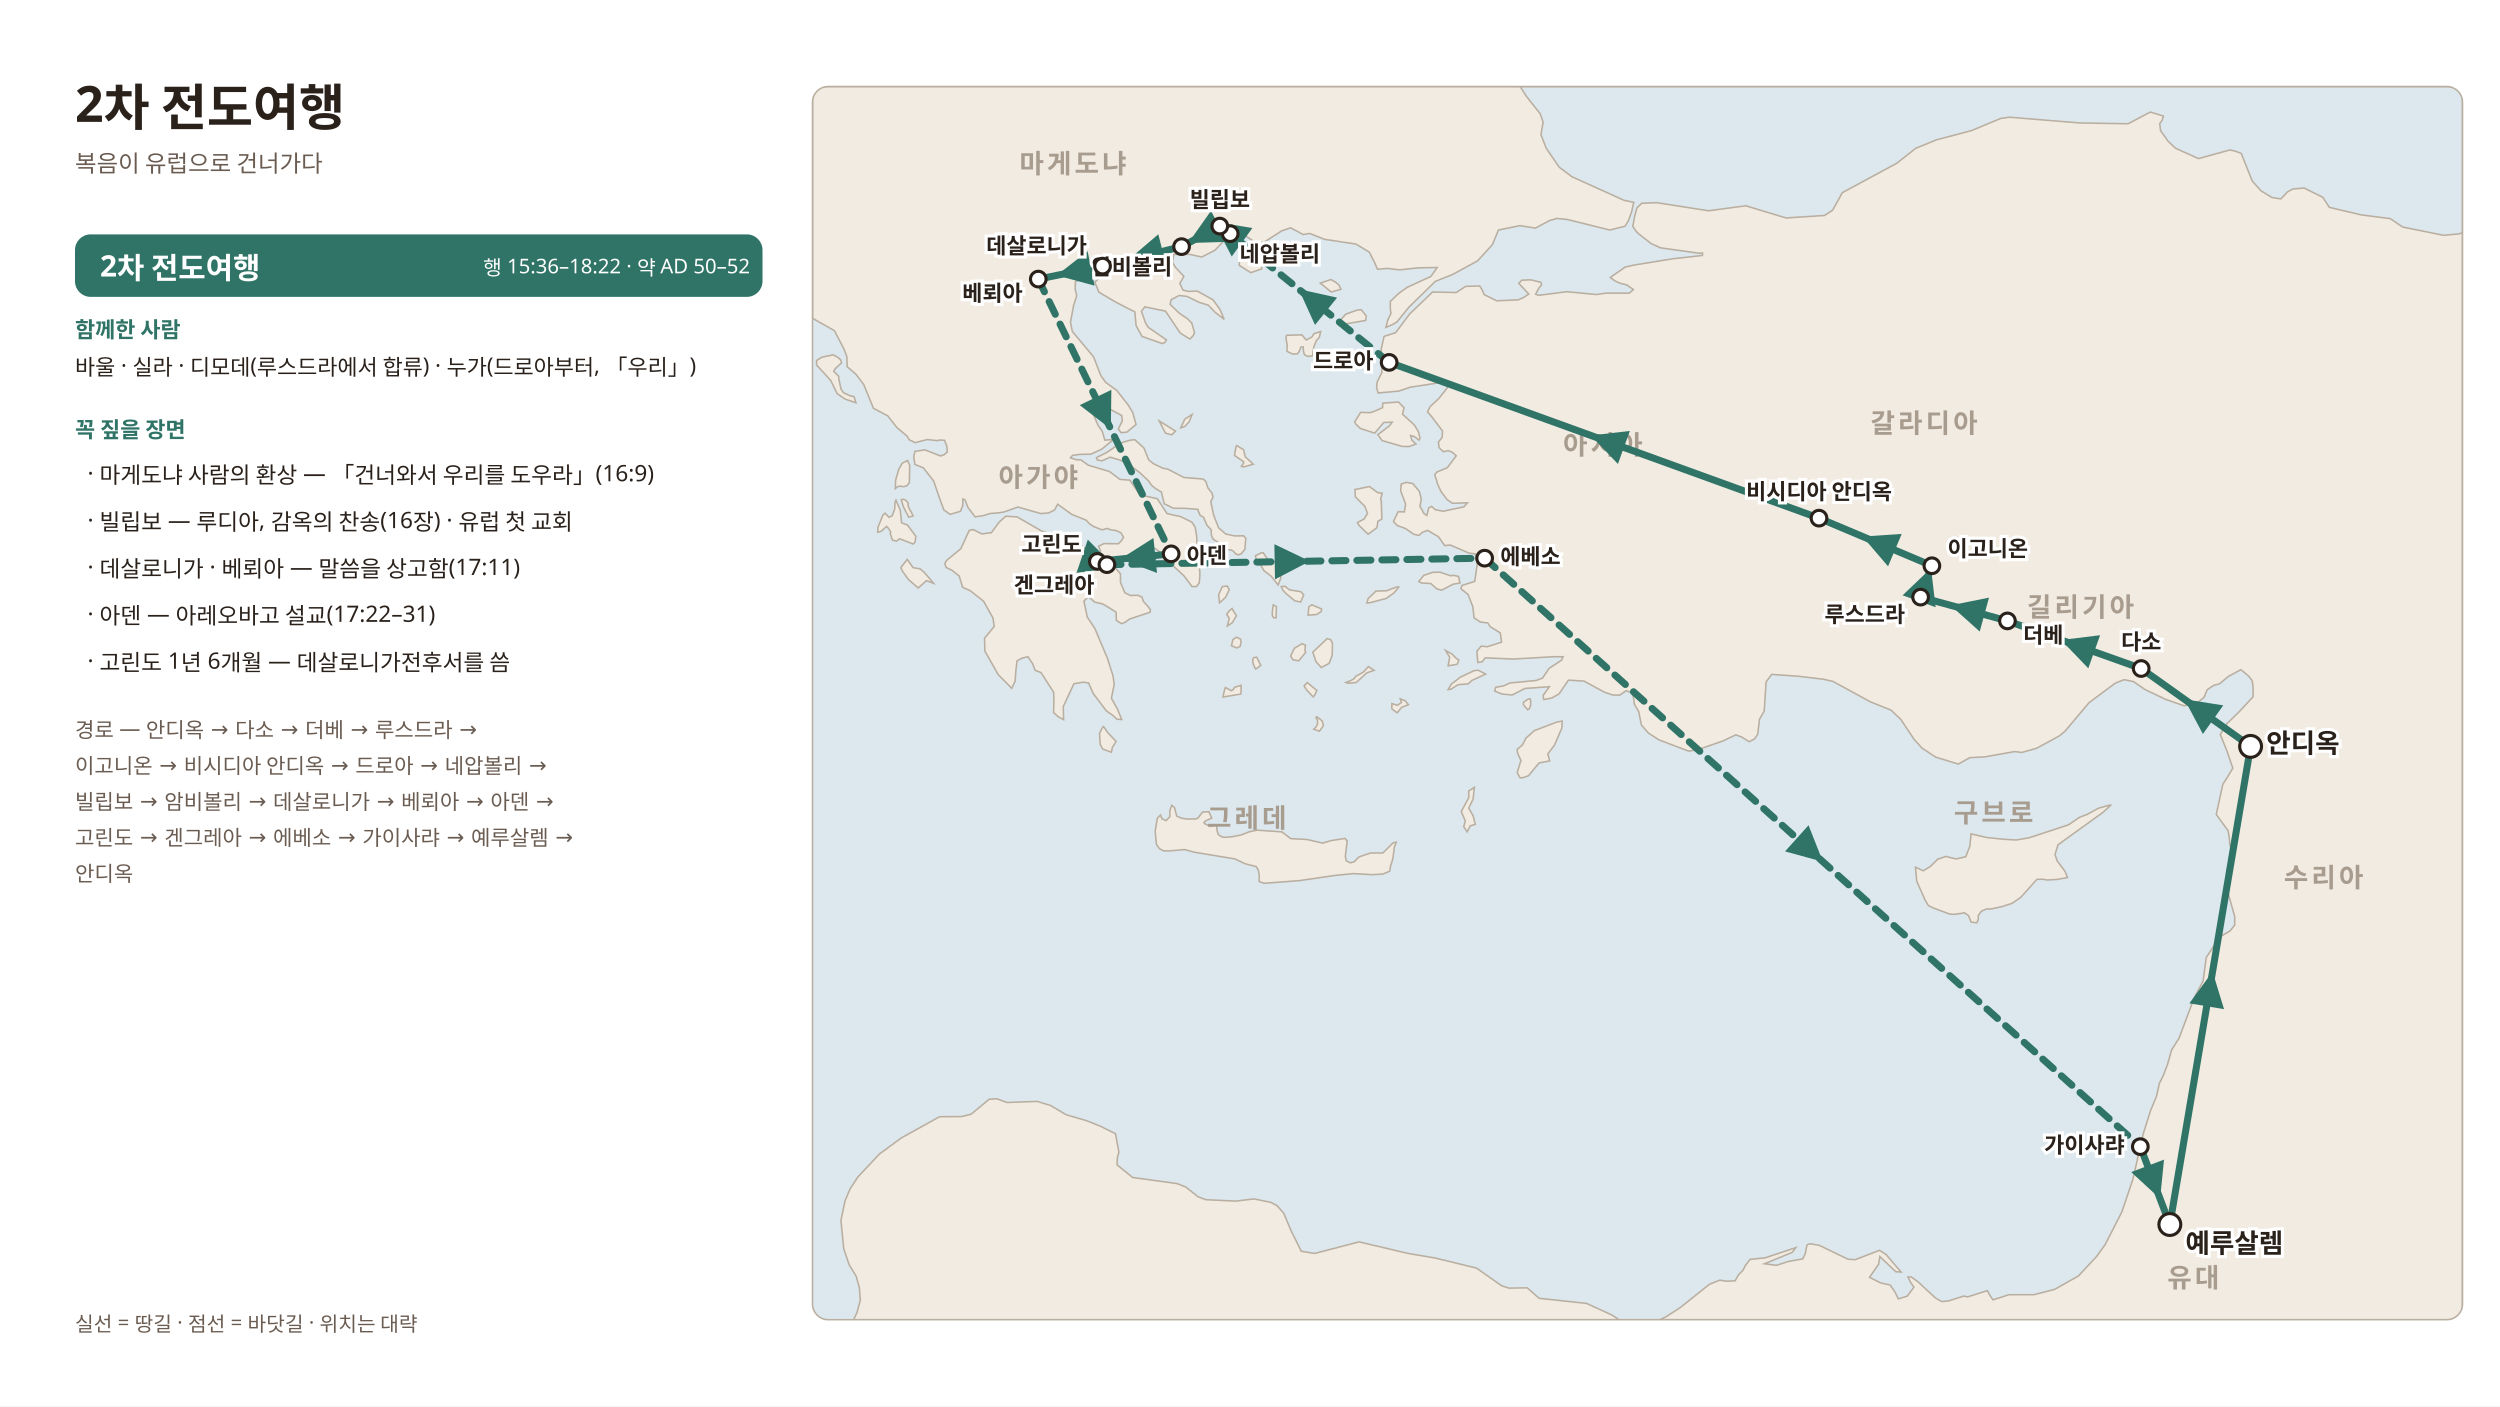
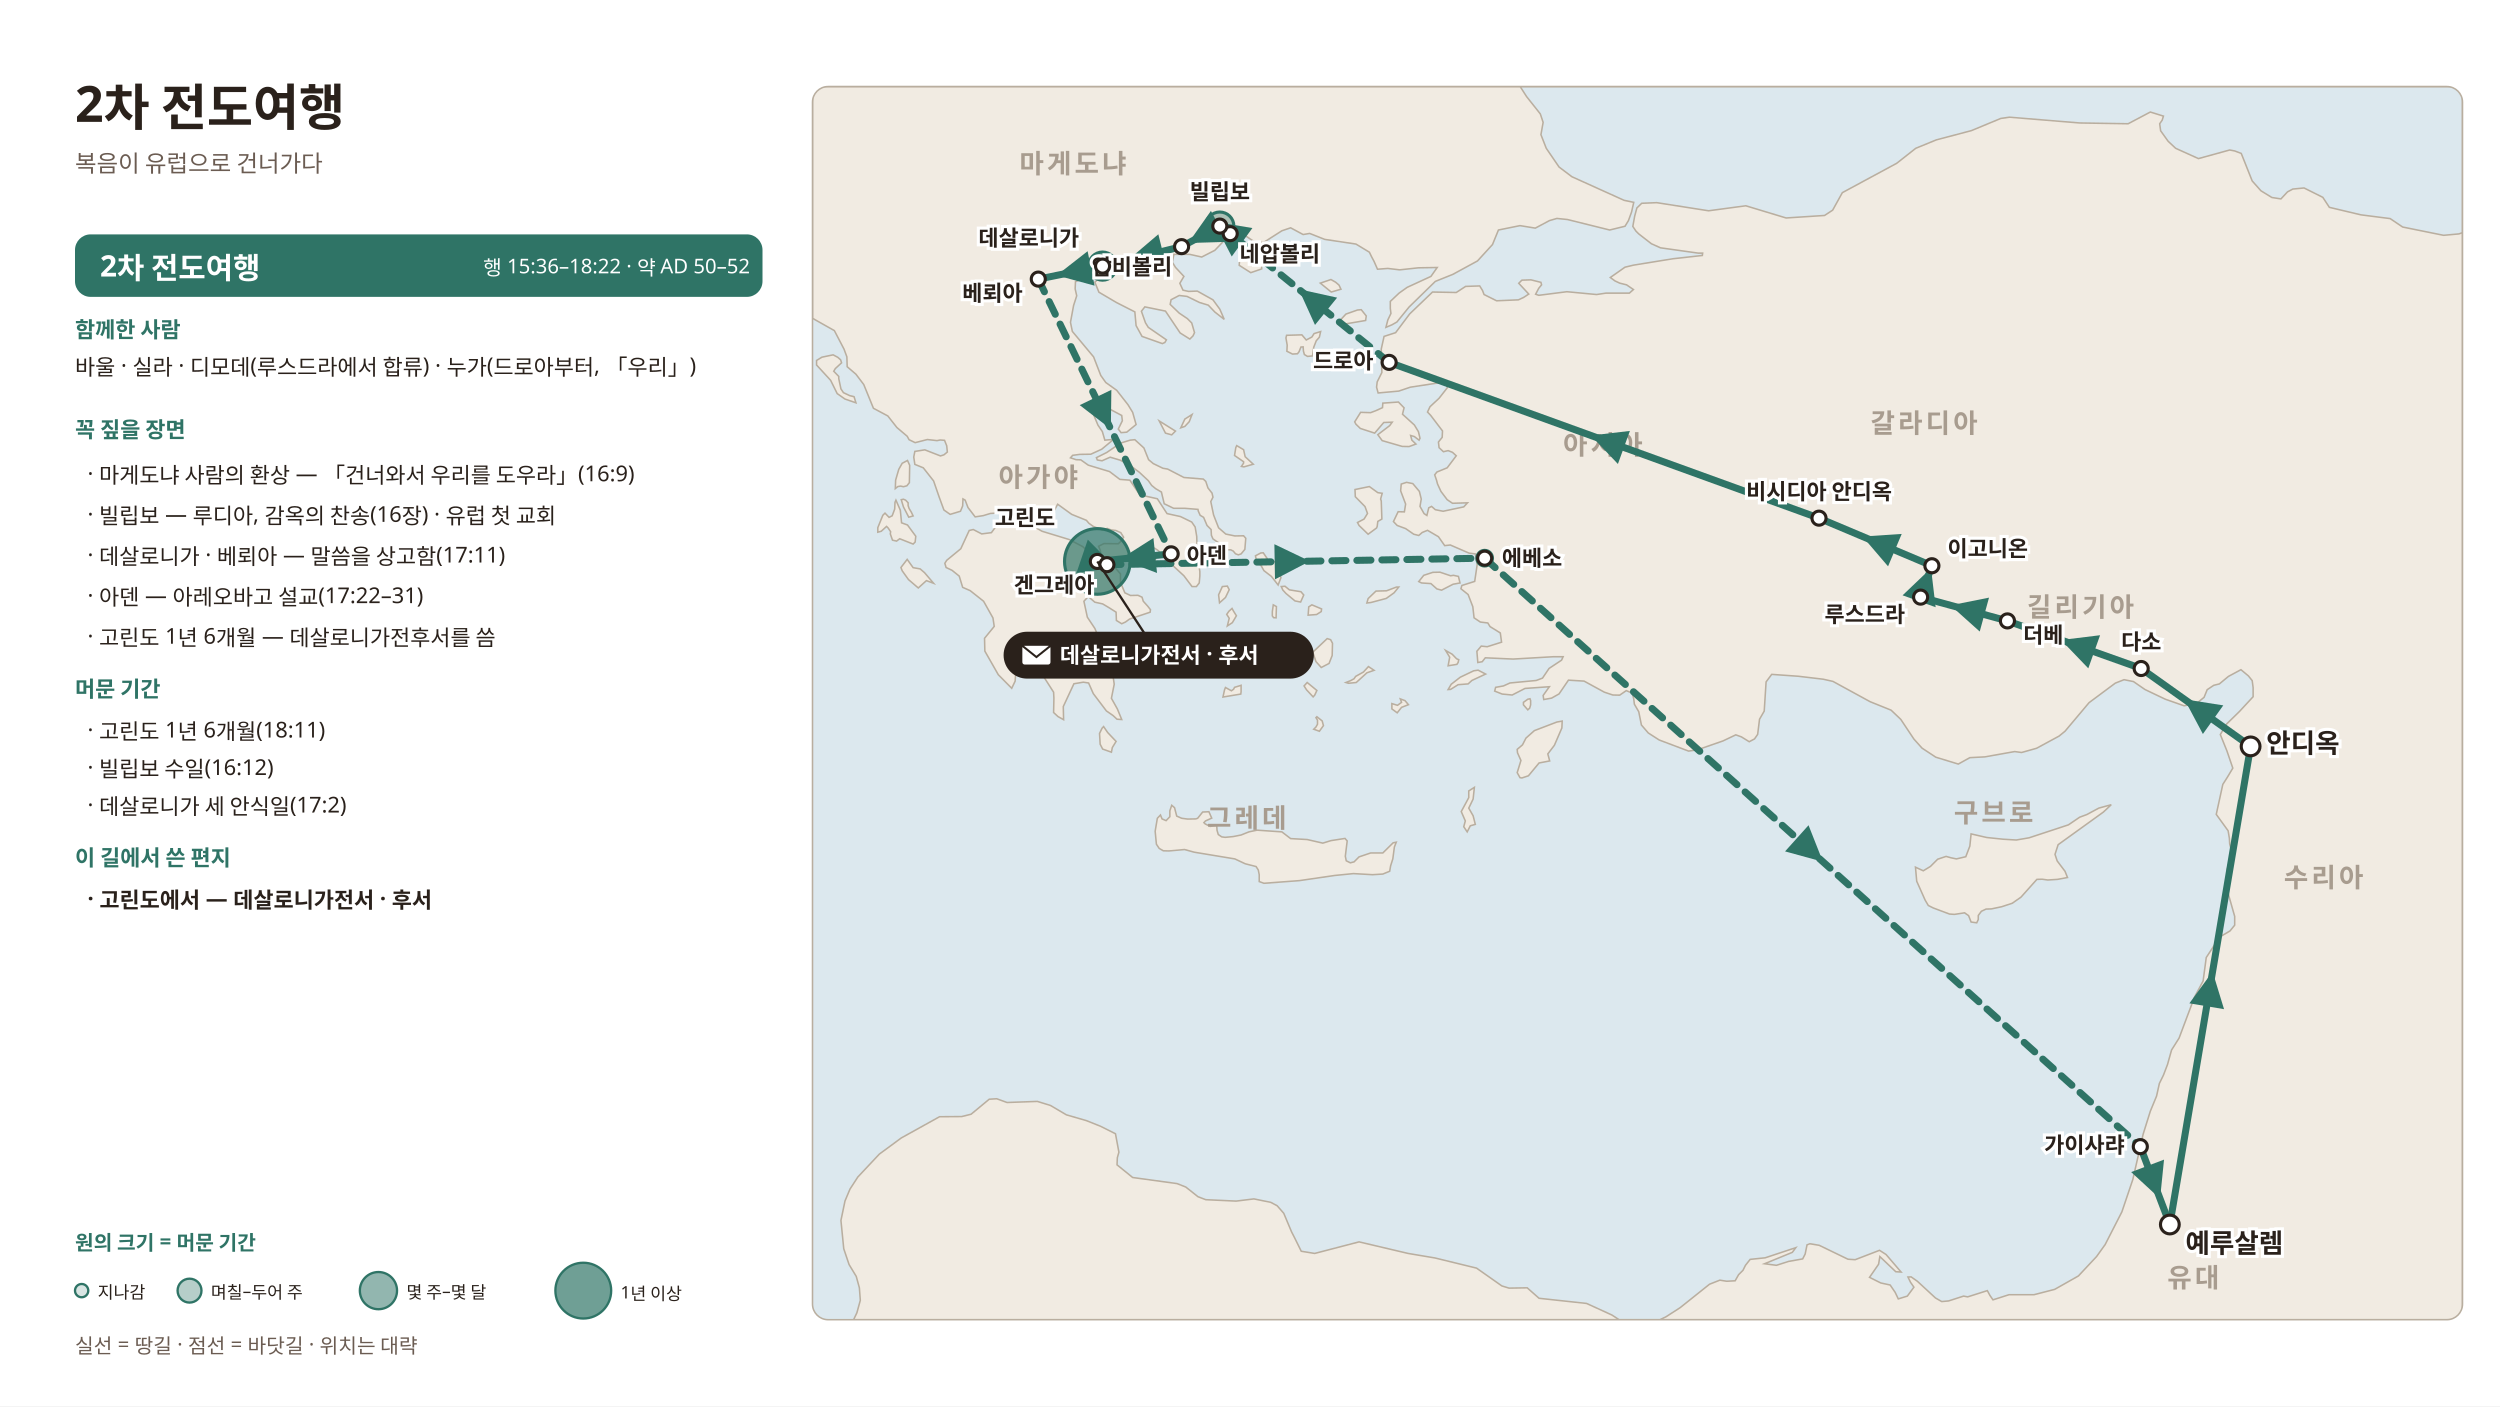
<svg xmlns="http://www.w3.org/2000/svg" width="1600" height="900" viewBox="0 0 1600 900" font-family="'Malgun Gothic','맑은 고딕','Noto Sans KR','WenQuanYi Zen Hei',sans-serif">
  <rect width="1600" height="900" fill="#FFFFFF" />
  <defs>
    <marker id="m2a2" viewBox="0 0 10 10" refX="6" refY="5" markerWidth="5" markerHeight="5" orient="auto">
      <path d="M0,0 L10,5 L0,10 Z" fill="#2F7466" />
    </marker>
    <clipPath id="m2clip">
      <rect x="520" y="55.39" width="1056" height="789.22" rx="10" />
    </clipPath>
  </defs>
  <g clip-path="url(#m2clip)">
    <rect x="520" y="55.39" width="1056" height="789.22" fill="#DCE8EE" />
    <path d="M756.3,523.7L760.1,524.2L765.3,524.1L766.5,523.7L769.7,519.7L773.7,519.5L775.5,523.6L771.5,525.4L770.5,526.5L771.3,527.3L774.5,528.9L778.7,528.3L778.9,531.4L779.7,534.1L781.9,535.6L784.1,535.9L789.3,535.4L794.3,534.4L799.3,532.4L804.5,531.3L820.4,532.4L826.0,536.7L836.6,537.3L846.6,539.6L851.8,538.0L860.8,536.6L862.2,538.2L861.0,548.0L861.6,550.9L864.2,552.2L866.6,551.6L869.8,548.4L877.2,545.9L885.0,545.9L891.6,539.4L893.6,539.0L892.4,542.1L891.4,549.7L890.0,554.1L889.4,557.6L885.0,559.4L878.4,559.8L866.2,559.1L854.2,560.3L831.6,563.6L808.9,565.3L805.9,564.2L805.9,559.8L805.3,556.8L803.9,554.6L796.9,552.8L790.3,549.7L764.3,545.4L758.1,543.7L748.1,544.6L744.5,544.5L741.9,543.0L740.1,540.3L739.3,532.0L740.7,523.7L742.7,521.6L743.7,524.1L746.3,525.2L748.7,522.7L748.7,518.9L749.9,515.4L751.7,516.9L753.1,522.3L756.3,523.7ZM732.1,286.7L735.1,294.2L738.1,296.7L744.3,299.7L747.3,300.2L757.7,305.6L770.1,306.6L771.7,308.1L773.1,312.3L775.7,315.6L776.3,318.2L774.9,321.0L776.7,329.6L779.9,337.8L784.5,341.8L790.3,343.0L795.9,342.9L797.3,344.5L796.7,351.6L794.3,354.5L792.5,355.1L790.7,354.4L789.3,352.7L787.7,351.9L784.5,351.8L782.1,348.9L776.3,344.9L775.3,342.6L775.1,338.9L772.5,336.3L770.3,331.1L768.1,329.8L766.9,327.1L766.7,326.0L758.1,325.3L751.1,325.3L745.1,322.4L743.3,314.9L739.7,312.8L737.1,310.7L734.9,307.6L729.1,302.2L722.9,297.6L716.9,294.5L710.5,292.6L705.3,294.9L702.3,294.4L701.7,292.9L708.3,289.6L717.1,283.6L723.3,281.7L726.3,281.4L732.1,286.7ZM1346.2,519.7L1317.2,540.6L1315.2,546.8L1316.6,551.0L1320.6,556.3L1321.6,557.6L1323.2,561.6L1316.8,562.8L1310.6,563.2L1307.0,562.7L1303.6,562.8L1293.4,574.2L1287.8,578.1L1281.1,580.3L1274.5,581.7L1271.1,581.8L1268.1,583.2L1266.1,585.9L1266.1,588.5L1265.1,590.6L1261.5,590.1L1259.9,586.0L1257.3,584.2L1250.9,585.2L1247.7,585.0L1237.3,581.1L1234.1,579.5L1232.1,576.1L1226.7,564.0L1225.9,555.0L1230.9,557.3L1235.5,554.5L1240.1,549.9L1245.5,548.1L1248.7,549.0L1252.1,549.7L1258.1,548.3L1260.7,541.5L1261.5,533.7L1271.5,536.0L1282.0,537.1L1290.4,537.6L1298.6,536.2L1323.8,527.9L1331.0,523.0L1335.6,521.3L1343.2,517.2L1351.2,515.0L1346.2,519.7ZM1576.0,55.4L1576.0,844.6L546.3,844.6L548.4,840.2L550.6,832.2L550.0,824.2L548.0,816.9L543.4,809.3L540.0,799.2L538.2,781.1L540.8,768.6L544.0,761.0L549.0,753.3L562.8,738.6L576.8,728.3L601.3,714.7L615.5,714.6L621.5,713.1L633.1,703.5L637.9,703.2L644.5,705.6L663.9,704.9L672.3,707.5L682.5,713.5L695.3,717.2L704.3,720.8L713.9,725.6L716.1,737.4L715.1,740.9L714.9,745.5L724.9,753.6L753.3,757.5L758.9,759.7L766.7,765.9L771.7,767.8L791.1,768.7L802.5,767.3L813.3,769.5L817.4,771.7L821.6,776.5L826.6,788.4L828.6,792.3L832.8,800.8L841.4,802.2L869.8,794.8L901.2,802.2L918.4,805.1L945.0,811.6L961.2,823.0L965.8,824.4L977.4,824.2L985.0,830.9L1015.4,834.2L1031.6,841.6L1036.2,844.6L1062.4,844.6L1066.3,842.7L1075.3,836.9L1094.1,821.9L1100.7,819.3L1105.1,820.0L1110.5,819.7L1112.7,815.8L1115.5,813.0L1117.1,809.8L1120.1,806.0L1129.7,805.0L1149.3,798.5L1147.1,801.5L1129.3,808.8L1136.9,809.8L1144.7,807.3L1153.7,805.7L1155.3,802.6L1156.5,796.7L1158.3,796.0L1164.3,797.0L1182.7,805.9L1187.3,806.2L1200.3,801.2L1202.9,800.2L1207.1,802.9L1216.7,814.1L1213.3,813.9L1203.1,804.2L1202.3,809.1L1196.5,817.5L1203.7,821.1L1209.7,822.4L1212.9,827.1L1214.9,831.3L1220.7,829.5L1224.9,823.8L1222.7,820.6L1221.1,817.3L1223.1,817.2L1227.1,820.0L1238.7,830.7L1242.7,833.0L1247.1,832.6L1256.7,829.5L1259.3,830.0L1271.9,826.0L1273.5,829.0L1275.5,831.9L1285.8,828.6L1301.8,828.6L1315.0,825.2L1330.2,816.6L1331.4,815.3L1341.8,804.2L1346.8,797.2L1347.2,796.7L1358.0,775.6L1365.0,754.9L1371.6,725.9L1376.2,711.2L1380.2,701.5L1382.0,693.4L1384.6,688.1L1387.2,681.3L1389.8,672.0L1394.6,664.4L1404.4,638.3L1410.0,627.8L1412.0,612.8L1420.6,599.7L1427.2,595.8L1430.2,592.1L1430.2,586.5L1425.8,571.0L1425.2,564.4L1425.4,556.5L1428.4,545.3L1427.0,540.1L1426.8,536.5L1426.0,531.7L1418.4,521.2L1422.6,502.0L1425.6,497.3L1429.0,491.6L1425.2,480.5L1421.0,470.1L1425.0,463.4L1433.2,455.4L1442.0,445.9L1442.0,440.1L1441.4,435.6L1439.0,432.6L1434.2,428.6L1426.2,432.9L1420.4,437.7L1416.8,438.6L1412.6,441.4L1410.6,446.3L1405.8,450.2L1397.8,451.7L1385.8,447.5L1372.8,441.3L1365.4,436.2L1359.4,435.0L1353.8,437.2L1337.0,449.7L1321.6,468.0L1317.8,471.1L1303.4,478.9L1293.8,481.6L1289.4,481.0L1270.3,484.4L1260.7,484.9L1253.3,489.0L1238.9,484.6L1230.1,478.8L1224.9,473.0L1216.5,460.4L1210.3,454.5L1196.9,449.1L1173.1,436.1L1166.9,434.7L1150.9,432.8L1133.9,431.6L1130.3,436.4L1129.1,455.1L1126.1,460.3L1124.9,470.0L1122.9,472.9L1119.5,474.7L1114.5,471.6L1110.9,470.3L1102.7,474.2L1086.3,479.9L1080.7,480.7L1061.9,473.6L1054.9,469.1L1050.5,464.0L1048.8,455.5L1046.0,450.7L1045.6,447.3L1044.6,443.6L1040.8,442.0L1036.6,444.9L1032.2,444.8L1026.8,443.0L1013.8,435.9L1003.8,435.3L997.8,444.1L993.0,446.8L988.0,447.7L987.6,445.1L991.6,439.5L976.0,440.6L967.8,444.8L961.4,444.2L956.6,442.3L957.2,439.9L962.2,439.0L966.4,437.1L983.2,435.5L987.2,434.0L991.4,427.8L999.4,422.5L1000.4,420.3L994.2,420.3L968.4,421.8L950.6,421.0L948.6,423.5L945.8,424.0L945.2,416.8L948.0,413.5L951.8,413.9L961.0,411.0L960.2,405.1L953.6,401.0L952.2,398.7L947.4,398.1L943.4,395.4L942.6,388.3L939.6,380.5L935.0,376.8L935.6,374.7L943.8,372.1L945.4,361.3L944.2,354.5L940.2,354.0L928.2,348.8L924.6,349.2L920.6,343.5L913.6,339.4L910.2,340.8L908.0,342.7L904.8,341.9L899.6,338.3L894.2,336.3L891.8,333.8L894.8,327.5L898.8,327.6L899.6,322.6L896.4,314.1L896.8,309.8L900.2,308.7L904.2,309.5L908.4,314.5L909.6,319.4L908.8,324.1L911.4,328.7L913.2,329.9L914.4,325.0L916.2,324.1L918.6,326.2L923.6,327.2L936.8,324.4L939.2,321.8L929.6,322.1L926.2,319.8L922.2,314.5L920.0,309.7L919.4,307.4L918.2,303.9L919.6,302.1L926.2,299.4L932.0,291.7L929.6,289.5L926.8,288.4L923.8,289.1L921.0,286.5L920.6,282.9L923.0,279.9L923.2,275.8L915.6,265.8L913.6,263.7L915.2,260.3L921.0,254.9L926.4,248.0L925.6,245.8L921.6,244.9L902.6,247.8L895.2,250.3L882.0,251.5L881.0,247.8L881.4,244.4L884.4,238.4L884.0,223.4L885.8,215.3L893.2,212.9L902.2,200.9L916.8,186.9L932.0,187.2L938.0,183.3L947.0,183.0L948.8,185.9L949.8,188.5L957.8,192.5L971.8,191.9L975.2,190.3L978.4,188.2L972.0,181.3L974.0,179.3L979.8,179.1L986.2,180.7L986.6,182.3L984.8,184.5L982.8,188.3L984.8,189.0L1002.8,186.7L1021.8,188.5L1027.8,187.6L1042.8,187.6L1045.4,185.3L1041.0,182.3L1036.6,181.2L1033.6,179.8L1030.6,177.6L1040.0,171.0L1045.4,169.7L1070.7,165.6L1089.5,163.5L1089.7,162.0L1086.9,162.0L1062.7,158.6L1056.9,156.0L1048.8,149.7L1047.0,147.9L1045.0,144.9L1046.2,138.3L1047.6,133.1L1050.7,130.1L1060.3,129.7L1093.5,134.9L1117.3,131.7L1143.1,139.5L1167.7,137.9L1172.9,134.5L1179.1,123.3L1213.9,104.5L1226.1,94.9L1239.3,89.5L1261.7,83.6L1280.5,75.8L1286.0,75.0L1331.0,78.7L1362.0,79.2L1376.2,71.7L1384.6,74.3L1383.8,76.9L1382.2,79.2L1382.8,83.7L1387.6,90.4L1392.4,94.9L1407.0,101.5L1427.0,96.0L1430.2,96.6L1434.4,98.2L1441.4,115.8L1447.0,122.1L1454.0,126.4L1459.8,127.3L1464.0,122.8L1467.4,121.0L1474.6,120.3L1486.6,126.3L1490.8,132.7L1511.0,137.5L1529.7,139.9L1537.7,145.3L1563.9,150.6L1573.7,149.7L1576.0,148.9L1576.0,55.4L972.9,55.4L977.0,61.8L985.8,72.9L987.6,78.3L986.2,86.2L989.6,94.9L997.8,106.9L1006.0,113.1L1039.4,128.2L1045.6,129.5L1044.2,135.7L1042.2,141.2L1040.0,144.8L1030.2,147.2L1003.2,140.5L996.4,139.8L991.6,141.2L982.6,146.0L972.8,144.4L959.0,147.2L955.2,156.5L945.6,167.0L929.8,175.6L918.6,180.1L901.8,196.5L894.0,206.1L890.8,207.9L887.0,209.5L888.2,204.8L890.2,200.6L889.8,197.4L889.8,192.9L895.4,187.6L900.6,183.9L915.8,176.9L919.8,171.2L907.8,171.4L895.8,172.7L888.2,171.8L881.6,172.3L879.4,167.3L877.8,164.3L876.4,161.4L867.8,156.2L847.8,153.2L838.2,149.4L834.0,150.1L826.0,145.8L820.4,147.7L808.5,155.3L802.3,154.4L795.5,149.8L791.1,149.0L785.9,151.4L777.5,160.2L769.1,164.5L761.5,162.8L751.3,162.8L750.3,167.8L752.3,171.1L757.7,176.9L755.1,181.3L757.1,185.7L760.7,186.5L766.3,186.3L776.3,191.9L780.7,197.9L783.5,204.4L777.5,199.7L773.3,195.3L767.7,193.6L759.7,189.7L754.7,189.1L749.5,191.8L748.9,194.8L754.7,200.4L759.9,203.9L762.7,206.7L764.5,212.9L763.5,215.0L761.5,217.0L755.3,213.1L745.9,199.1L732.7,196.4L730.5,199.2L733.1,206.6L734.9,209.5L746.5,217.5L745.5,219.2L743.9,219.9L730.9,215.3L727.1,208.4L726.3,199.6L714.5,193.6L703.3,187.0L700.7,180.6L703.1,178.3L704.7,173.8L698.5,174.6L694.7,177.5L688.3,180.3L688.1,184.9L689.1,189.3L687.1,195.5L685.1,206.3L686.3,212.1L699.9,228.4L704.5,240.3L707.7,244.8L714.7,249.8L721.9,259.0L724.9,263.9L727.1,271.7L721.1,276.6L717.5,276.9L715.7,274.6L718.3,269.3L717.9,265.9L708.5,260.9L704.5,262.7L700.1,265.9L702.7,272.1L705.5,276.2L707.1,281.7L712.7,281.2L705.1,287.5L698.1,290.7L691.1,290.8L686.5,291.4L685.1,293.0L688.7,294.2L691.7,294.3L696.5,297.7L710.1,301.8L716.7,306.8L723.1,307.3L729.5,316.7L740.7,319.2L746.9,328.7L755.5,330.6L762.7,334.1L764.9,337.3L765.9,343.3L766.3,356.2L767.9,365.7L767.9,368.7L767.5,373.1L765.7,375.4L762.9,375.4L757.7,368.5L749.7,361.1L741.3,352.4L738.9,350.8L736.9,350.7L732.3,353.7L719.7,356.0L713.9,359.1L711.7,359.8L710.9,361.5L713.7,363.3L717.1,367.3L717.1,372.7L719.9,379.4L723.5,381.1L728.3,381.0L730.9,382.2L731.7,384.8L734.5,387.9L736.3,390.2L736.1,391.8L722.9,396.2L720.3,398.1L717.9,399.2L714.5,397.1L714.3,391.8L709.9,389.0L705.7,386.5L700.7,385.4L696.5,381.8L693.7,384.8L695.9,395.0L700.7,402.2L708.7,421.2L712.3,432.4L713.1,437.9L711.3,446.9L715.1,453.7L717.9,460.5L714.9,460.3L712.3,457.9L708.1,455.0L699.7,443.9L696.7,437.1L693.3,436.6L687.3,437.6L680.5,452.2L680.7,460.6L677.1,458.6L674.3,456.0L674.5,446.8L674.3,443.0L666.3,430.5L662.5,429.0L660.9,424.8L657.9,420.3L654.1,421.2L650.9,423.0L650.1,429.8L649.7,435.9L647.5,440.5L638.9,431.8L630.3,416.7L630.1,408.5L636.3,400.9L635.5,395.5L629.5,384.8L620.9,378.0L616.1,375.9L613.9,368.7L609.3,365.0L605.5,363.2L604.7,360.5L605.9,358.6L614.9,351.2L620.3,339.5L622.9,338.9L628.3,341.7L634.5,340.9L639.5,334.1L643.7,330.4L650.9,330.8L666.9,340.0L684.3,345.3L692.9,349.8L697.9,354.4L700.5,355.4L704.5,356.0L704.3,352.6L703.1,349.6L706.5,347.9L715.7,348.0L717.5,346.3L719.1,343.8L717.3,340.9L714.1,339.5L710.9,339.1L708.7,338.2L705.3,339.1L699.7,336.9L696.9,334.9L695.3,333.0L685.9,329.2L676.9,322.7L674.9,326.4L671.1,328.3L666.1,328.7L651.5,324.5L642.5,327.7L637.7,328.4L633.9,328.6L629.3,330.0L624.1,330.8L619.5,324.8L617.7,320.1L616.3,319.3L616.1,323.8L614.7,327.2L608.1,329.2L604.1,326.4L601.1,318.2L597.5,307.8L590.9,299.4L585.5,297.2L584.8,292.5L585.5,288.9L591.9,287.9L601.9,291.8L604.1,291.1L606.3,289.3L605.9,285.3L604.5,281.8L601.7,281.6L599.7,282.0L593.5,281.3L585.7,283.3L581.8,281.4L580.6,279.2L574.0,273.6L568.2,266.2L559.0,261.3L552.8,246.1L547.8,239.5L542.2,234.7L542.0,228.4L540.2,223.5L534.0,211.6L520.0,203.7L520.0,55.4ZM978.2,496.5L974.0,497.9L972.8,497.7L971.0,494.5L973.4,486.7L971.2,481.8L971.0,479.6L974.4,476.7L976.6,472.4L982.0,467.6L996.4,462.1L999.8,461.5L999.6,465.9L994.8,477.0L990.6,482.5L991.8,487.0L985.0,488.3L978.2,496.5ZM941.0,528.5L939.0,532.4L936.8,529.1L937.8,525.4L935.2,519.4L940.0,510.5L940.0,506.2L943.6,503.9L942.8,511.4L940.0,517.2L942.8,522.1L944.2,527.6L941.0,528.5ZM979.0,453.2L977.8,454.3L975.0,451.1L975.0,449.5L977.8,447.5L979.2,447.2L979.6,448.4L979.6,451.1L979.0,453.2ZM932.4,425.2L926.8,426.1L927.8,420.6L925.2,416.3L929.4,418.7L932.2,421.6L933.6,422.2L933.2,424.0L932.4,425.2ZM928.4,441.2L926.8,441.3L928.8,437.9L934.6,433.4L943.2,429.3L946.0,428.9L950.8,431.4L942.0,435.5L939.6,437.7L933.2,438.2L928.4,441.2ZM850.6,424.6L845.6,427.2L842.2,423.4L840.2,417.4L849.4,408.7L851.6,409.4L852.8,411.7L852.6,419.5L850.6,424.6ZM835.6,417.6L831.2,422.9L827.6,422.3L826.0,419.9L828.4,414.9L833.2,412.0L835.4,412.8L835.2,416.5L835.6,417.6ZM847.0,464.4L844.4,468.0L840.8,466.7L842.2,465.3L843.2,463.5L843.2,460.9L842.2,459.3L842.8,458.7L846.2,461.4L847.0,464.4ZM841.4,444.9L840.4,446.0L836.2,441.5L834.6,439.0L836.6,436.8L842.8,441.9L841.4,444.9ZM921.6,366.2L928.4,368.5L930.2,368.2L933.4,368.9L934.4,373.1L930.0,373.9L922.6,377.7L919.6,376.9L915.8,373.5L909.8,373.1L908.0,372.2L911.2,368.2L917.0,366.3L921.6,366.2ZM877.4,385.6L874.8,385.9L875.6,383.1L880.6,378.3L887.4,378.1L893.8,375.7L895.2,375.7L892.2,379.4L887.2,383.0L877.4,385.6ZM868.0,436.8L863.0,437.3L861.4,436.8L864.4,435.6L866.6,434.4L867.6,432.9L872.6,430.1L875.8,426.6L879.4,429.0L874.8,430.6L868.0,436.8ZM901.4,451.0L897.0,452.7L894.2,456.2L890.8,453.7L890.8,450.3L894.4,451.4L897.0,449.5L896.2,447.3L899.2,448.4L901.4,451.0ZM784.3,382.4L780.5,385.8L779.9,380.7L782.3,375.4L785.5,375.1L786.7,377.4L784.3,382.4ZM788.7,398.5L785.5,400.6L786.7,395.7L785.1,393.2L786.5,391.2L788.5,389.4L789.5,391.2L791.3,394.1L788.7,398.5ZM794.3,438.6L794.3,442.7L794.1,444.2L782.7,446.1L783.7,441.5L784.3,440.0L788.1,442.1L789.5,441.1L790.1,439.9L794.3,438.6ZM816.9,388.2L816.7,395.4L815.1,395.3L814.3,394.2L814.3,391.4L814.9,387.1L816.9,388.2ZM819.8,369.7L818.0,374.4L813.7,368.9L808.9,365.2L807.1,362.0L804.3,360.0L803.5,355.7L806.9,353.9L808.5,353.8L812.1,359.1L817.8,359.7L817.4,362.9L819.0,367.1L819.8,369.7ZM834.4,380.8L832.4,385.3L828.8,384.6L823.0,379.8L821.0,377.6L820.0,375.4L822.4,375.2L825.2,377.5L832.6,378.7L834.4,380.8ZM804.5,427.7L803.5,428.1L802.1,425.1L801.7,422.4L802.3,420.9L804.3,420.6L806.9,425.8L804.5,427.7ZM881.0,337.9L875.6,341.9L869.8,336.3L868.8,334.4L873.0,332.2L875.2,328.6L873.6,324.2L867.4,317.9L867.2,313.3L876.4,311.4L881.8,315.3L884.6,315.7L883.6,319.4L884.0,320.6L884.4,332.2L881.8,333.7L881.4,336.9L881.0,337.9ZM898.6,261.0L897.6,265.1L905.2,272.0L907.8,276.3L908.8,280.5L908.2,281.7L905.2,279.4L902.8,278.7L903.6,281.7L906.2,284.2L901.8,285.8L897.4,285.7L884.6,282.0L881.8,278.2L889.4,272.4L891.0,270.2L885.6,270.4L879.8,277.2L870.6,274.2L867.8,271.5L867.0,270.0L870.8,263.9L877.2,264.1L880.6,262.8L884.8,260.9L885.0,258.0L895.0,257.3L898.6,261.0ZM752.3,275.9L749.9,278.3L745.9,277.2L741.9,269.4L752.3,275.9ZM758.3,272.9L755.7,273.8L758.3,268.2L762.9,265.3L761.1,269.9L758.3,272.9ZM802.1,297.1L796.1,298.8L794.5,298.5L795.9,296.4L795.9,295.5L790.1,291.5L790.9,286.5L791.5,285.2L795.9,287.8L796.9,292.3L802.1,297.1ZM858.2,185.1L852.0,186.9L845.0,181.2L851.8,178.9L854.8,180.6L857.0,182.5L858.2,185.1ZM844.4,215.8L842.4,218.1L840.8,222.2L840.0,227.8L836.8,228.1L834.8,226.9L834.2,224.7L834.0,222.0L832.6,222.1L831.4,225.1L830.4,226.4L827.2,226.6L823.6,224.8L823.8,220.9L823.0,216.3L823.4,214.6L833.2,214.3L836.0,217.6L839.6,215.7L841.0,213.5L845.2,212.2L844.4,215.8ZM807.5,172.1L800.5,174.5L793.1,169.8L793.3,167.0L797.1,161.4L799.1,159.7L804.5,160.2L807.5,164.0L808.3,165.8L807.3,169.0L807.5,172.1ZM874.0,205.1L861.2,207.3L857.4,205.3L861.4,201.0L868.8,198.4L871.2,198.2L874.4,202.2L874.0,205.1ZM576.2,326.5L577.0,334.6L580.8,336.0L586.1,343.2L585.7,346.9L584.4,348.2L575.8,344.8L573.8,346.3L571.2,345.7L569.8,341.7L570.0,340.3L568.4,337.9L567.4,336.9L564.0,340.0L561.8,340.6L561.8,337.7L565.0,329.8L566.4,328.4L569.0,331.1L571.0,330.1L572.6,325.8L572.8,321.5L573.4,320.1L576.2,326.5ZM591.7,366.5L597.5,373.3L592.9,371.6L587.7,376.3L581.4,370.9L577.4,365.3L576.6,363.2L580.6,358.0L584.4,363.3L588.9,364.1L591.7,366.5ZM580.4,310.9L578.2,311.5L576.4,311.1L574.6,311.4L573.0,312.7L573.2,307.3L575.2,300.4L577.4,296.5L580.8,294.7L582.2,297.8L582.0,308.9L580.4,310.9ZM584.4,330.2L581.6,331.0L578.2,324.4L576.8,319.8L578.2,319.5L579.6,320.1L581.2,321.8L581.2,323.6L581.8,325.4L583.2,327.7L584.4,330.2ZM546.6,253.9L547.8,257.8L540.8,255.4L535.8,251.9L531.6,243.4L522.6,233.6L522.6,230.7L526.0,228.6L533.2,227.1L536.2,228.7L538.0,230.3L538.6,232.2L534.6,235.9L533.6,237.6L536.8,240.9L536.8,242.3L538.2,248.9L539.8,251.3L543.8,253.2L546.6,253.9ZM739.5,358.2L737.3,359.9L734.9,359.8L733.1,359.2L732.3,357.9L733.3,357.2L734.7,354.4L735.9,353.7L737.7,354.0L738.7,355.1L739.5,358.2ZM711.9,478.4L711.3,481.4L705.7,479.4L704.1,476.3L703.7,469.4L705.3,466.1L706.3,465.0L708.9,468.8L714.3,474.5L711.9,478.4ZM842.6,393.3L837.2,393.7L837.6,388.4L839.6,387.1L845.8,389.7L845.6,391.4L842.6,393.3ZM793.7,413.7L791.5,414.7L788.1,413.2L789.1,409.3L791.3,407.8L793.9,409.0L794.3,410.6L793.7,413.7Z" fill="#F1EBE2" stroke="#B9AE9F" stroke-width="1" fill-rule="evenodd" />
    <text x="686.7" y="110.8" font-size="17" fill="#A89C8F" font-weight="700" text-anchor="middle" letter-spacing="2">마게도냐</text>
    <text x="664.5" y="311.5" font-size="17" fill="#A89C8F" font-weight="700" text-anchor="middle" letter-spacing="2">아가야</text>
    <text x="1025.8" y="290.8" font-size="17" fill="#A89C8F" font-weight="700" text-anchor="middle" letter-spacing="2">아시아</text>
    <text x="1231.4" y="276.9" font-size="17" fill="#A89C8F" font-weight="700" text-anchor="middle" letter-spacing="2">갈라디아</text>
    <text x="1331.5" y="394.6" font-size="17" fill="#A89C8F" font-weight="700" text-anchor="middle" letter-spacing="2">길리기아</text>
    <text x="1487.1" y="567.7" font-size="17" fill="#A89C8F" font-weight="700" text-anchor="middle" letter-spacing="2">수리아</text>
    <text x="1275.9" y="526.2" font-size="17" fill="#A89C8F" font-weight="700" text-anchor="middle" letter-spacing="2">구브로</text>
    <text x="797.9" y="529.6" font-size="17" fill="#A89C8F" font-weight="700" text-anchor="middle" letter-spacing="2">그레데</text>
    <text x="1403.7" y="823.8" font-size="17" fill="#A89C8F" font-weight="700" text-anchor="middle" letter-spacing="2">유대</text>
    <path d="M1440.387,477.692 L1405.373,452.769 L1370.358,427.846" fill="none" stroke="#2F7466" stroke-width="4.5" stroke-linecap="round" marker-mid="url(#m2a2)" />
    <path d="M1370.358,427.846 L1327.562,412.616 L1284.766,397.385" fill="none" stroke="#2F7466" stroke-width="4.5" stroke-linecap="round" marker-mid="url(#m2a2)" />
    <path d="M1284.766,397.385 L1256.977,389.77 L1229.187,382.155" fill="none" stroke="#2F7466" stroke-width="4.5" stroke-linecap="round" marker-mid="url(#m2a2)" />
    <path d="M1229.187,382.155 L1232.8,372.116 L1236.413,362.078" fill="none" stroke="#2F7466" stroke-width="4.5" stroke-linecap="round" marker-mid="url(#m2a2)" />
    <path d="M1236.413,362.078 L1200.286,346.847 L1164.16,331.617" fill="none" stroke="#2F7466" stroke-width="4.5" stroke-linecap="round" marker-mid="url(#m2a2)" />
    <path d="M1164.16,331.617 L1026.602,281.771 L889.044,231.926" fill="none" stroke="#2F7466" stroke-width="4.5" stroke-linecap="round" marker-mid="url(#m2a2)" />
    <path d="M889.044,231.926 L838.189,190.734 L787.335,149.542" fill="none" stroke="#2F7466" stroke-width="4.5" stroke-linecap="round" stroke-dasharray="9 7" marker-mid="url(#m2a2)" />
    <path d="M787.335,149.542 L784,147.119 L780.665,144.696" fill="none" stroke="#2F7466" stroke-width="4.5" stroke-linecap="round" marker-mid="url(#m2a2)" />
    <path d="M780.665,144.696 L768.438,151.273 L756.211,157.85" fill="none" stroke="#2F7466" stroke-width="4.5" stroke-linecap="round" marker-mid="url(#m2a2)" />
    <path d="M756.211,157.85 L730.922,164.081 L705.634,170.311" fill="none" stroke="#2F7466" stroke-width="4.5" stroke-linecap="round" marker-mid="url(#m2a2)" />
    <path d="M705.634,170.311 L685.069,174.465 L664.505,178.619" fill="none" stroke="#2F7466" stroke-width="4.5" stroke-linecap="round" marker-mid="url(#m2a2)" />
    <path d="M664.505,178.619 L707.023,266.541 L749.541,354.463" fill="none" stroke="#2F7466" stroke-width="4.5" stroke-linecap="round" stroke-dasharray="9 7" marker-mid="url(#m2a2)" />
    <path d="M749.541,354.463 L725.92,356.886 L702.299,359.309" fill="none" stroke="#2F7466" stroke-width="4.5" stroke-linecap="round" marker-mid="url(#m2a2)" />
    <path d="M702.299,359.309 L705.356,360.347 L708.413,361.386" fill="none" stroke="#2F7466" stroke-width="4.5" stroke-linecap="round" marker-mid="url(#m2a2)" />
    <path d="M708.413,361.386 L829.297,359.309 L950.181,357.232" fill="none" stroke="#2F7466" stroke-width="4.5" stroke-linecap="round" stroke-dasharray="9 7" marker-mid="url(#m2a2)" />
    <path d="M950.181,357.232 L1159.992,545.537 L1369.802,733.842" fill="none" stroke="#2F7466" stroke-width="4.5" stroke-linecap="round" stroke-dasharray="9 7" marker-mid="url(#m2a2)" />
    <path d="M1369.802,733.842 L1379.251,758.765 L1388.699,783.688" fill="none" stroke="#2F7466" stroke-width="4.5" stroke-linecap="round" marker-mid="url(#m2a2)" />
    <path d="M1388.699,783.688 L1414.543,630.69 L1440.387,477.692" fill="none" stroke="#2F7466" stroke-width="4.5" stroke-linecap="round" marker-mid="url(#m2a2)" />
-     <circle cx="1440.387" cy="477.692" r="7" fill="#FFFFFF" stroke="#2A211B" stroke-width="2" />
+     <circle cx="702.299" cy="359.309" r="21" fill="#2F7466" fill-opacity="0.69" stroke="#2F7466" stroke-width="2" />
+     <circle cx="780.665" cy="144.696" r="9" fill="#2F7466" fill-opacity="0.35" stroke="#2F7466" stroke-width="2" />
+     <circle cx="705.634" cy="170.311" r="9" fill="#2F7466" fill-opacity="0.35" stroke="#2F7466" stroke-width="2" />
+     <circle cx="950.181" cy="357.232" r="5" fill="#2F7466" fill-opacity="0.18" stroke="#2F7466" stroke-width="2" />
+     <circle cx="1440.387" cy="477.692" r="6" fill="#FFFFFF" stroke="#2A211B" stroke-width="2" />
    <text x="1450.4" y="481.7" font-size="17" fill="#2A211B" font-weight="700" text-anchor="start" paint-order="stroke" stroke="#FFFFFF" stroke-width="4">안디옥</text>
-     <circle cx="1370.358" cy="427.846" r="5" fill="#FFFFFF" stroke="#2A211B" stroke-width="2" />
+     <circle cx="1370.358" cy="427.846" r="4.5" fill="#FFFFFF" stroke="#2A211B" stroke-width="2" />
    <text x="1370.4" y="415.8" font-size="14" fill="#2A211B" font-weight="600" text-anchor="middle" paint-order="stroke" stroke="#FFFFFF" stroke-width="4">다소</text>
-     <circle cx="1284.766" cy="397.385" r="5" fill="#FFFFFF" stroke="#2A211B" stroke-width="2" />
+     <circle cx="1284.766" cy="397.385" r="4.5" fill="#FFFFFF" stroke="#2A211B" stroke-width="2" />
    <text x="1294.8" y="411.4" font-size="14" fill="#2A211B" font-weight="600" text-anchor="start" paint-order="stroke" stroke="#FFFFFF" stroke-width="4">더베</text>
-     <circle cx="1229.187" cy="382.155" r="5" fill="#FFFFFF" stroke="#2A211B" stroke-width="2" />
+     <circle cx="1229.187" cy="382.155" r="4.5" fill="#FFFFFF" stroke="#2A211B" stroke-width="2" />
    <text x="1219.2" y="398.2" font-size="14" fill="#2A211B" font-weight="600" text-anchor="end" paint-order="stroke" stroke="#FFFFFF" stroke-width="4">루스드라</text>
-     <circle cx="1236.413" cy="362.078" r="5" fill="#FFFFFF" stroke="#2A211B" stroke-width="2" />
+     <circle cx="1236.413" cy="362.078" r="4.5" fill="#FFFFFF" stroke="#2A211B" stroke-width="2" />
    <text x="1246.4" y="356.1" font-size="14" fill="#2A211B" font-weight="600" text-anchor="start" paint-order="stroke" stroke="#FFFFFF" stroke-width="4">이고니온</text>
-     <circle cx="1164.16" cy="331.617" r="5" fill="#FFFFFF" stroke="#2A211B" stroke-width="2" />
+     <circle cx="1164.16" cy="331.617" r="4.5" fill="#FFFFFF" stroke="#2A211B" stroke-width="2" />
    <text x="1164.2" y="319.6" font-size="14" fill="#2A211B" font-weight="600" text-anchor="middle" paint-order="stroke" stroke="#FFFFFF" stroke-width="4">비시디아 안디옥</text>
-     <circle cx="889.044" cy="231.926" r="5" fill="#FFFFFF" stroke="#2A211B" stroke-width="2" />
+     <circle cx="889.044" cy="231.926" r="4.5" fill="#FFFFFF" stroke="#2A211B" stroke-width="2" />
    <text x="879.0" y="235.9" font-size="14" fill="#2A211B" font-weight="600" text-anchor="end" paint-order="stroke" stroke="#FFFFFF" stroke-width="4">드로아</text>
-     <circle cx="787.335" cy="149.542" r="5" fill="#FFFFFF" stroke="#2A211B" stroke-width="2" />
+     <circle cx="787.335" cy="149.542" r="4.5" fill="#FFFFFF" stroke="#2A211B" stroke-width="2" />
    <text x="793.3" y="167.5" font-size="14" fill="#2A211B" font-weight="600" text-anchor="start" paint-order="stroke" stroke="#FFFFFF" stroke-width="4">네압볼리</text>
-     <circle cx="780.665" cy="144.696" r="5" fill="#FFFFFF" stroke="#2A211B" stroke-width="2" />
-     <text x="780.7" y="132.7" font-size="14" fill="#2A211B" font-weight="600" text-anchor="middle" paint-order="stroke" stroke="#FFFFFF" stroke-width="4">빌립보</text>
-     <circle cx="756.211" cy="157.85" r="5" fill="#FFFFFF" stroke="#2A211B" stroke-width="2" />
+     <circle cx="780.665" cy="144.696" r="4.5" fill="#FFFFFF" stroke="#2A211B" stroke-width="2" />
+     <text x="780.7" y="127.7" font-size="14" fill="#2A211B" font-weight="600" text-anchor="middle" paint-order="stroke" stroke="#FFFFFF" stroke-width="4">빌립보</text>
+     <circle cx="756.211" cy="157.85" r="4.5" fill="#FFFFFF" stroke="#2A211B" stroke-width="2" />
    <text x="750.2" y="175.8" font-size="14" fill="#2A211B" font-weight="600" text-anchor="end" paint-order="stroke" stroke="#FFFFFF" stroke-width="4">암비볼리</text>
-     <circle cx="705.634" cy="170.311" r="5" fill="#FFFFFF" stroke="#2A211B" stroke-width="2" />
-     <text x="695.6" y="162.3" font-size="14" fill="#2A211B" font-weight="600" text-anchor="end" paint-order="stroke" stroke="#FFFFFF" stroke-width="4">데살로니가</text>
-     <circle cx="664.505" cy="178.619" r="5" fill="#FFFFFF" stroke="#2A211B" stroke-width="2" />
+     <circle cx="705.634" cy="170.311" r="4.5" fill="#FFFFFF" stroke="#2A211B" stroke-width="2" />
+     <text x="690.6" y="157.3" font-size="14" fill="#2A211B" font-weight="600" text-anchor="end" paint-order="stroke" stroke="#FFFFFF" stroke-width="4">데살로니가</text>
+     <circle cx="664.505" cy="178.619" r="4.5" fill="#FFFFFF" stroke="#2A211B" stroke-width="2" />
    <text x="654.5" y="192.6" font-size="14" fill="#2A211B" font-weight="600" text-anchor="end" paint-order="stroke" stroke="#FFFFFF" stroke-width="4">베뢰아</text>
-     <circle cx="749.541" cy="354.463" r="5" fill="#FFFFFF" stroke="#2A211B" stroke-width="2" />
+     <circle cx="749.541" cy="354.463" r="4.5" fill="#FFFFFF" stroke="#2A211B" stroke-width="2" />
    <text x="759.5" y="360.5" font-size="14" fill="#2A211B" font-weight="600" text-anchor="start" paint-order="stroke" stroke="#FFFFFF" stroke-width="4">아덴</text>
-     <circle cx="702.299" cy="359.309" r="5" fill="#FFFFFF" stroke="#2A211B" stroke-width="2" />
-     <text x="692.3" y="353.3" font-size="14" fill="#2A211B" font-weight="600" text-anchor="end" paint-order="stroke" stroke="#FFFFFF" stroke-width="4">고린도</text>
-     <circle cx="708.413" cy="361.386" r="5" fill="#FFFFFF" stroke="#2A211B" stroke-width="2" />
+     <circle cx="702.299" cy="359.309" r="4.5" fill="#FFFFFF" stroke="#2A211B" stroke-width="2" />
+     <text x="675.3" y="336.3" font-size="14" fill="#2A211B" font-weight="600" text-anchor="end" paint-order="stroke" stroke="#FFFFFF" stroke-width="4">고린도</text>
+     <circle cx="708.413" cy="361.386" r="4.5" fill="#FFFFFF" stroke="#2A211B" stroke-width="2" />
    <text x="700.4" y="379.4" font-size="14" fill="#2A211B" font-weight="600" text-anchor="end" paint-order="stroke" stroke="#FFFFFF" stroke-width="4">겐그레아</text>
-     <circle cx="950.181" cy="357.232" r="5" fill="#FFFFFF" stroke="#2A211B" stroke-width="2" />
-     <text x="960.2" y="361.2" font-size="14" fill="#2A211B" font-weight="600" text-anchor="start" paint-order="stroke" stroke="#FFFFFF" stroke-width="4">에베소</text>
-     <circle cx="1369.802" cy="733.842" r="5" fill="#FFFFFF" stroke="#2A211B" stroke-width="2" />
+     <circle cx="950.181" cy="357.232" r="4.5" fill="#FFFFFF" stroke="#2A211B" stroke-width="2" />
+     <text x="961.2" y="362.2" font-size="14" fill="#2A211B" font-weight="600" text-anchor="start" paint-order="stroke" stroke="#FFFFFF" stroke-width="4">에베소</text>
+     <circle cx="1369.802" cy="733.842" r="4.5" fill="#FFFFFF" stroke="#2A211B" stroke-width="2" />
    <text x="1359.8" y="737.8" font-size="14" fill="#2A211B" font-weight="600" text-anchor="end" paint-order="stroke" stroke="#FFFFFF" stroke-width="4">가이사랴</text>
-     <circle cx="1388.699" cy="783.688" r="7" fill="#FFFFFF" stroke="#2A211B" stroke-width="2" />
+     <circle cx="1388.699" cy="783.688" r="6" fill="#FFFFFF" stroke="#2A211B" stroke-width="2" />
    <text x="1398.7" y="801.7" font-size="17" fill="#2A211B" font-weight="700" text-anchor="start" paint-order="stroke" stroke="#FFFFFF" stroke-width="4">예루살렘</text>
+     <line x1="702.299" y1="359.309" x2="741.579" y2="419.309" stroke="#2A211B" stroke-width="1.5" />
+     <rect x="642.299" y="404.309" width="198.56" height="30" rx="15" fill="#2A211B" />
+     <rect x="654.299" y="413.309" width="18" height="12" fill="#FFFFFF" rx="1.5" />
+     <path d="M654.299,413.309 L663.299,420.509 L672.299,413.309" fill="none" stroke="#2A211B" stroke-width="1.3" />
+     <text x="678.3" y="424.3" font-size="14" fill="#FFFFFF" font-weight="700" text-anchor="start">데살로니가전서 · 후서</text>
  </g>
  <rect x="520" y="55.39" width="1056" height="789.22" rx="10" fill="none" stroke="#B9AE9F" />
  <text x="48.0" y="78.0" font-size="32" fill="#2A211B" font-weight="700" text-anchor="start">2차 전도여행</text>
  <text x="48.0" y="110.0" font-size="15" fill="#6B5C52" font-weight="400" text-anchor="start">복음이 유럽으로 건너가다</text>
  <rect x="48" y="150" width="440" height="40" rx="10" fill="#2F7466" />
  <text x="64.0" y="177.0" font-size="19" fill="#FFFFFF" font-weight="700" text-anchor="start">2차 전도여행</text>
  <text x="480.0" y="176.0" font-size="13" fill="#FFFFFF" font-weight="400" text-anchor="end">행 15:36–18:22 · 약 AD 50–52</text>
  <text x="48.0" y="216.0" font-size="14" fill="#2F7466" font-weight="700" text-anchor="start">함께한 사람</text>
  <text x="48.0" y="240.0" font-size="14" fill="#2A211B" font-weight="400" text-anchor="start">바울 · 실라 · 디모데(루스드라에서 합류) · 누가(드로아부터, 「우리」)</text>
  <text x="48.0" y="280.0" font-size="14" fill="#2F7466" font-weight="700" text-anchor="start">꼭 짚을 장면</text>
-   <text x="56.0" y="308.0" font-size="14.5" fill="#2A211B" font-weight="400" text-anchor="start">· 마게도냐 사람의 환상 — 「건너와서 우리를 도우라」(16:9)</text>
-   <text x="56.0" y="338.0" font-size="14.5" fill="#2A211B" font-weight="400" text-anchor="start">· 빌립보 — 루디아, 감옥의 찬송(16장) · 유럽 첫 교회</text>
-   <text x="56.0" y="368.0" font-size="14.5" fill="#2A211B" font-weight="400" text-anchor="start">· 데살로니가 · 베뢰아 — 말씀을 상고함(17:11)</text>
-   <text x="56.0" y="398.0" font-size="14.5" fill="#2A211B" font-weight="400" text-anchor="start">· 아덴 — 아레오바고 설교(17:22–31)</text>
-   <text x="56.0" y="428.0" font-size="14.5" fill="#2A211B" font-weight="400" text-anchor="start">· 고린도 1년 6개월 — 데살로니가전후서를 씀</text>
-   <text x="48.0" y="472.0" font-size="13.5" fill="#6B5C52" font-weight="400" text-anchor="start">경로 — 안디옥 → 다소 → 더베 → 루스드라 → </text>
-   <text x="48.0" y="495.0" font-size="13.5" fill="#6B5C52" font-weight="400" text-anchor="start">이고니온 → 비시디아 안디옥 → 드로아 → 네압볼리 → </text>
-   <text x="48.0" y="518.0" font-size="13.5" fill="#6B5C52" font-weight="400" text-anchor="start">빌립보 → 암비볼리 → 데살로니가 → 베뢰아 → 아덴 → </text>
-   <text x="48.0" y="541.0" font-size="13.5" fill="#6B5C52" font-weight="400" text-anchor="start">고린도 → 겐그레아 → 에베소 → 가이사랴 → 예루살렘 → </text>
-   <text x="48.0" y="564.0" font-size="13.5" fill="#6B5C52" font-weight="400" text-anchor="start">안디옥</text>
-   <text x="48.0" y="852.0" font-size="13" fill="#6B5C52" font-weight="400" text-anchor="start">실선 = 땅길 · 점선 = 바닷길 · 위치는 대략</text>
+   <text x="56.0" y="308.0" font-size="14" fill="#2A211B" font-weight="400" text-anchor="start">· 마게도냐 사람의 환상 — 「건너와서 우리를 도우라」(16:9)</text>
+   <text x="56.0" y="334.0" font-size="14" fill="#2A211B" font-weight="400" text-anchor="start">· 빌립보 — 루디아, 감옥의 찬송(16장) · 유럽 첫 교회</text>
+   <text x="56.0" y="360.0" font-size="14" fill="#2A211B" font-weight="400" text-anchor="start">· 데살로니가 · 베뢰아 — 말씀을 상고함(17:11)</text>
+   <text x="56.0" y="386.0" font-size="14" fill="#2A211B" font-weight="400" text-anchor="start">· 아덴 — 아레오바고 설교(17:22–31)</text>
+   <text x="56.0" y="412.0" font-size="14" fill="#2A211B" font-weight="400" text-anchor="start">· 고린도 1년 6개월 — 데살로니가전후서를 씀</text>
+   <text x="48.0" y="446.0" font-size="14" fill="#2F7466" font-weight="700" text-anchor="start">머문 기간</text>
+   <text x="56.0" y="472.0" font-size="14" fill="#2A211B" font-weight="400" text-anchor="start">· 고린도 1년 6개월(18:11)</text>
+   <text x="56.0" y="496.0" font-size="14" fill="#2A211B" font-weight="400" text-anchor="start">· 빌립보 수일(16:12)</text>
+   <text x="56.0" y="520.0" font-size="14" fill="#2A211B" font-weight="400" text-anchor="start">· 데살로니가 세 안식일(17:2)</text>
+   <text x="48.0" y="554.0" font-size="14" fill="#2F7466" font-weight="700" text-anchor="start">이 길에서 쓴 편지</text>
+   <text x="56.0" y="580.0" font-size="14" fill="#2A211B" font-weight="700" text-anchor="start">· 고린도에서 — 데살로니가전서 · 후서</text>
+   <text x="48.0" y="800.0" font-size="13" fill="#2F7466" font-weight="700" text-anchor="start">원의 크기 = 머문 기간</text>
+   <circle cx="52.25" cy="826" r="4.25" fill="#2F7466" fill-opacity="0.18" stroke="#2F7466" stroke-width="1.5" />
+   <text x="62.5" y="831" font-size="11.05" fill="#2A211B">지나감</text>
+   <circle cx="121.3" cy="826" r="7.65" fill="#2F7466" fill-opacity="0.35" stroke="#2F7466" stroke-width="1.5" />
+   <text x="134.95" y="831" font-size="11.05" fill="#2A211B">며칠–두어 주</text>
+   <circle cx="242.2" cy="826" r="11.9" fill="#2F7466" fill-opacity="0.52" stroke="#2F7466" stroke-width="1.5" />
+   <text x="260.1" y="831" font-size="11.05" fill="#2A211B">몇 주–몇 달</text>
+   <circle cx="373.3" cy="826" r="17.85" fill="#2F7466" fill-opacity="0.69" stroke="#2F7466" stroke-width="1.5" />
+   <text x="397.15" y="831" font-size="11.05" fill="#2A211B">1년 이상</text>
+   <text x="48.0" y="866.0" font-size="13" fill="#6B5C52" font-weight="400" text-anchor="start">실선 = 땅길 · 점선 = 바닷길 · 위치는 대략</text>
</svg>
